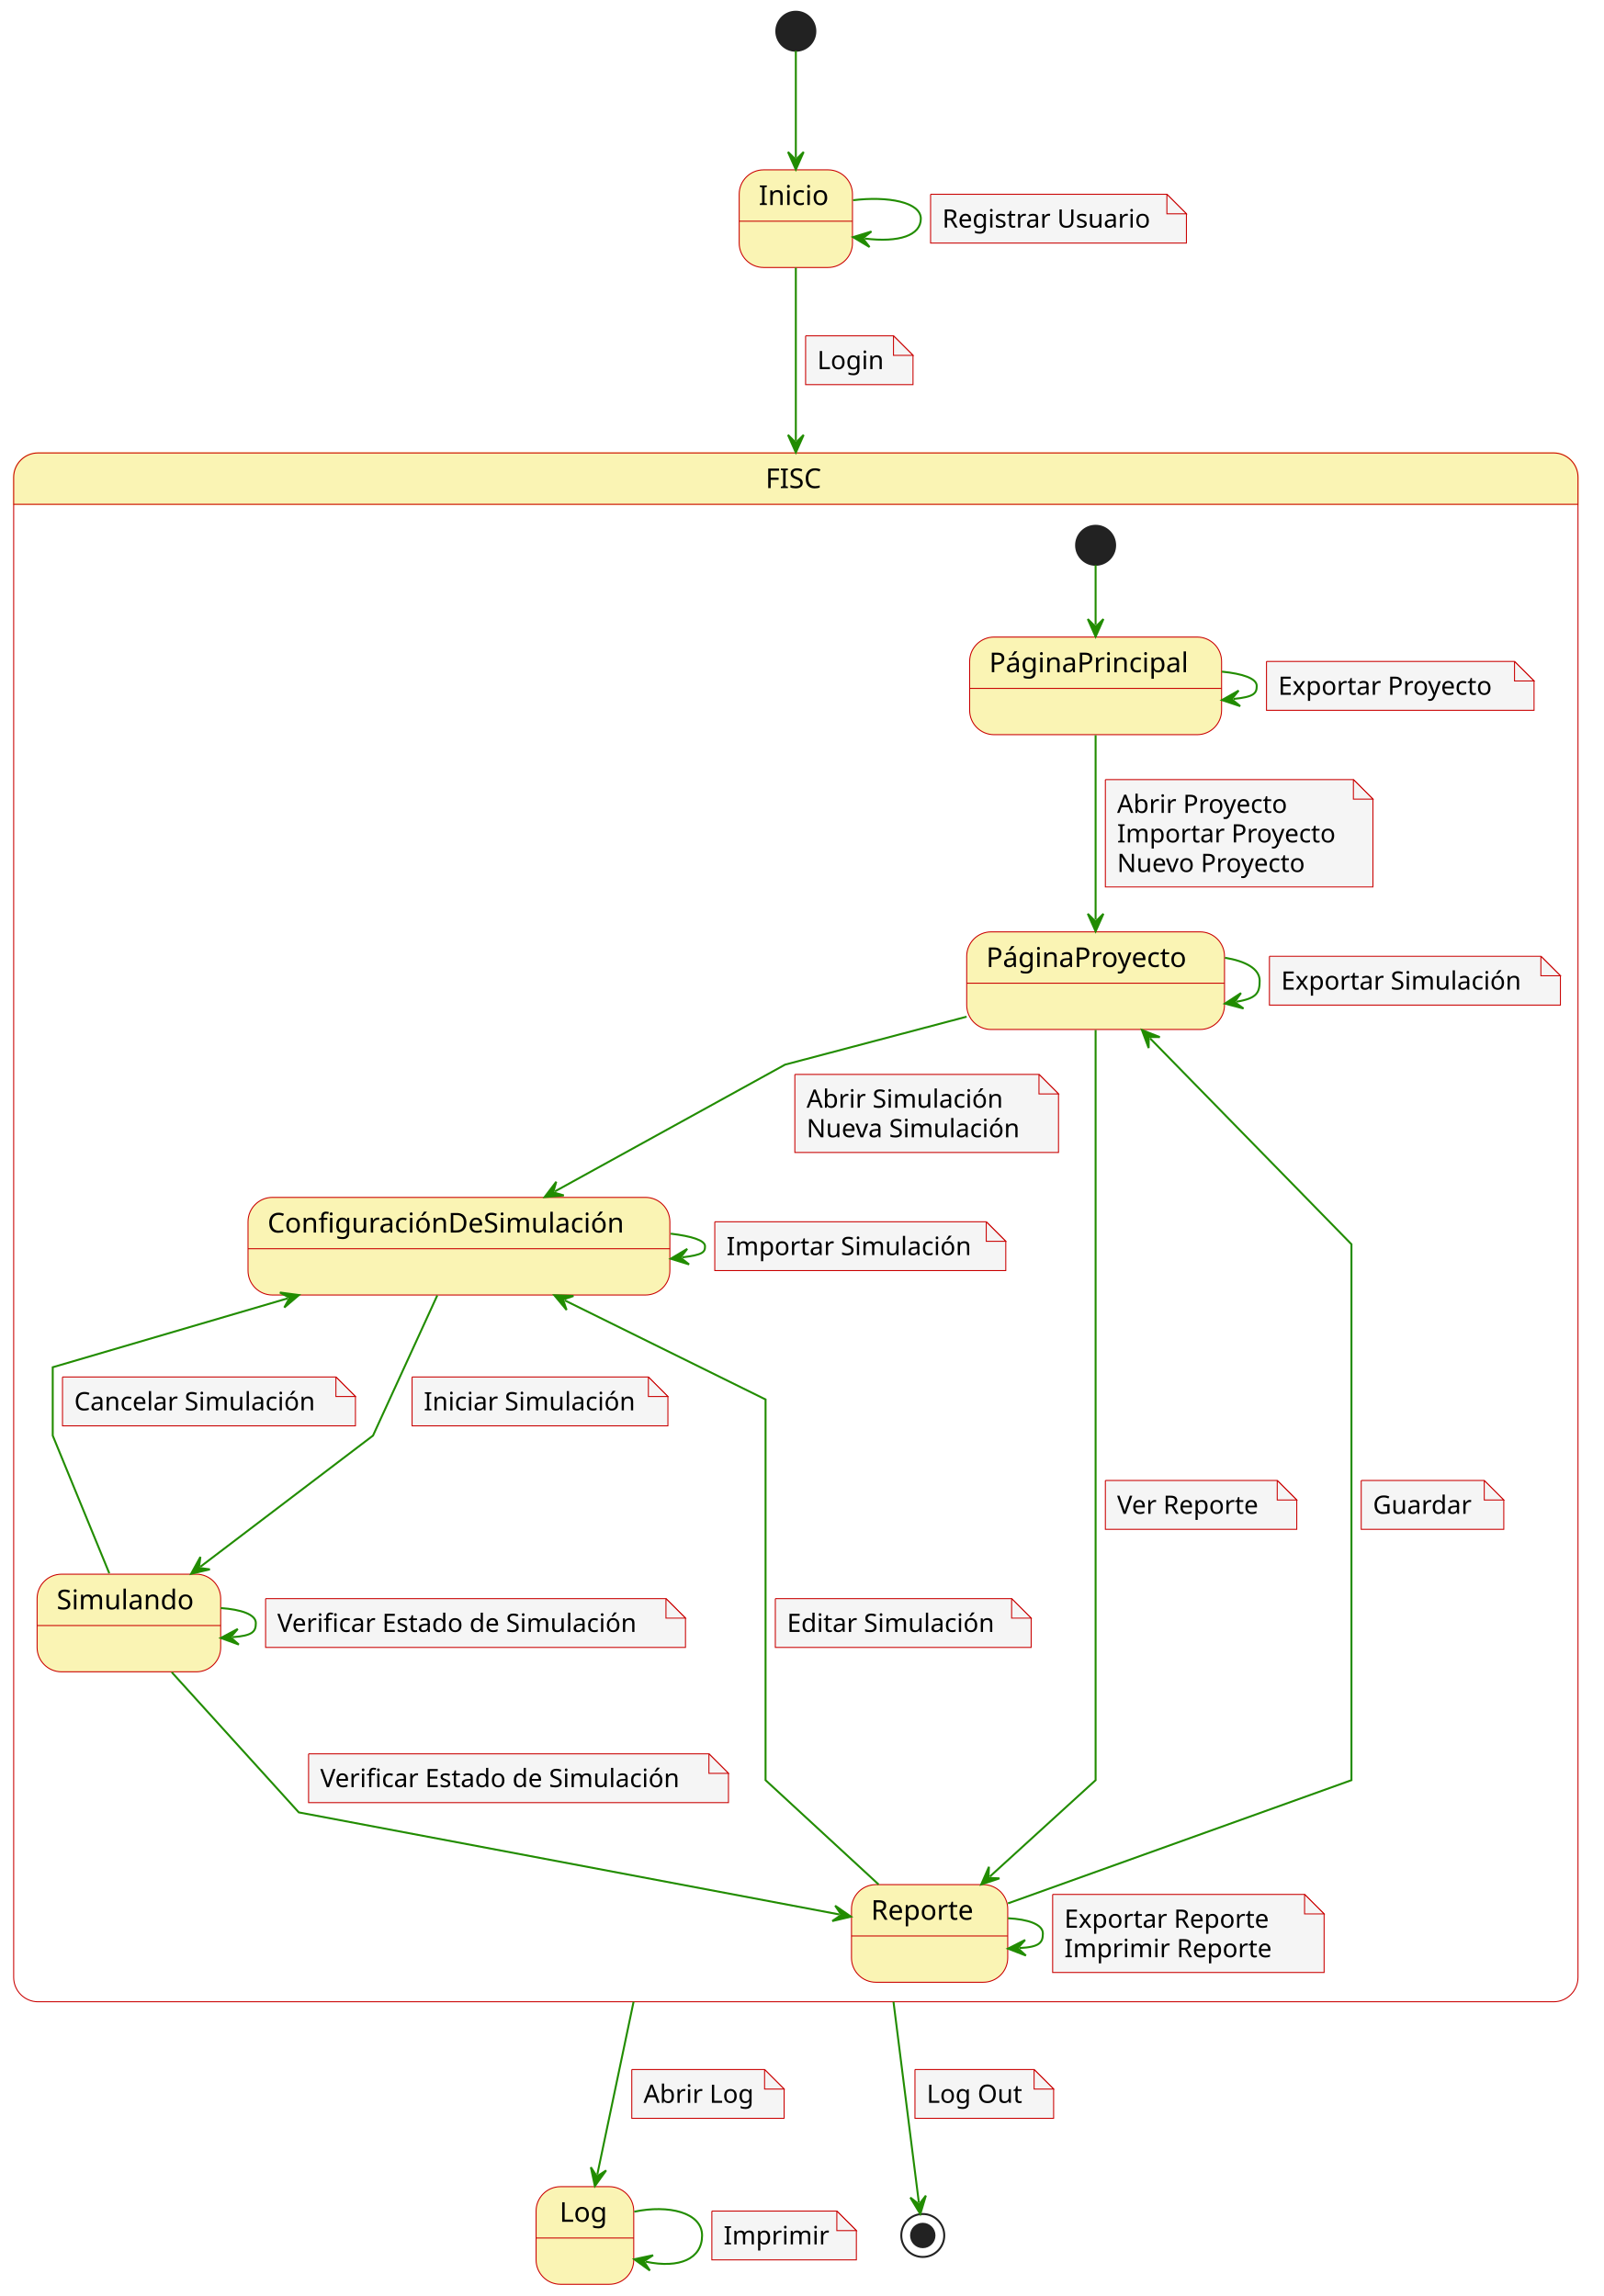
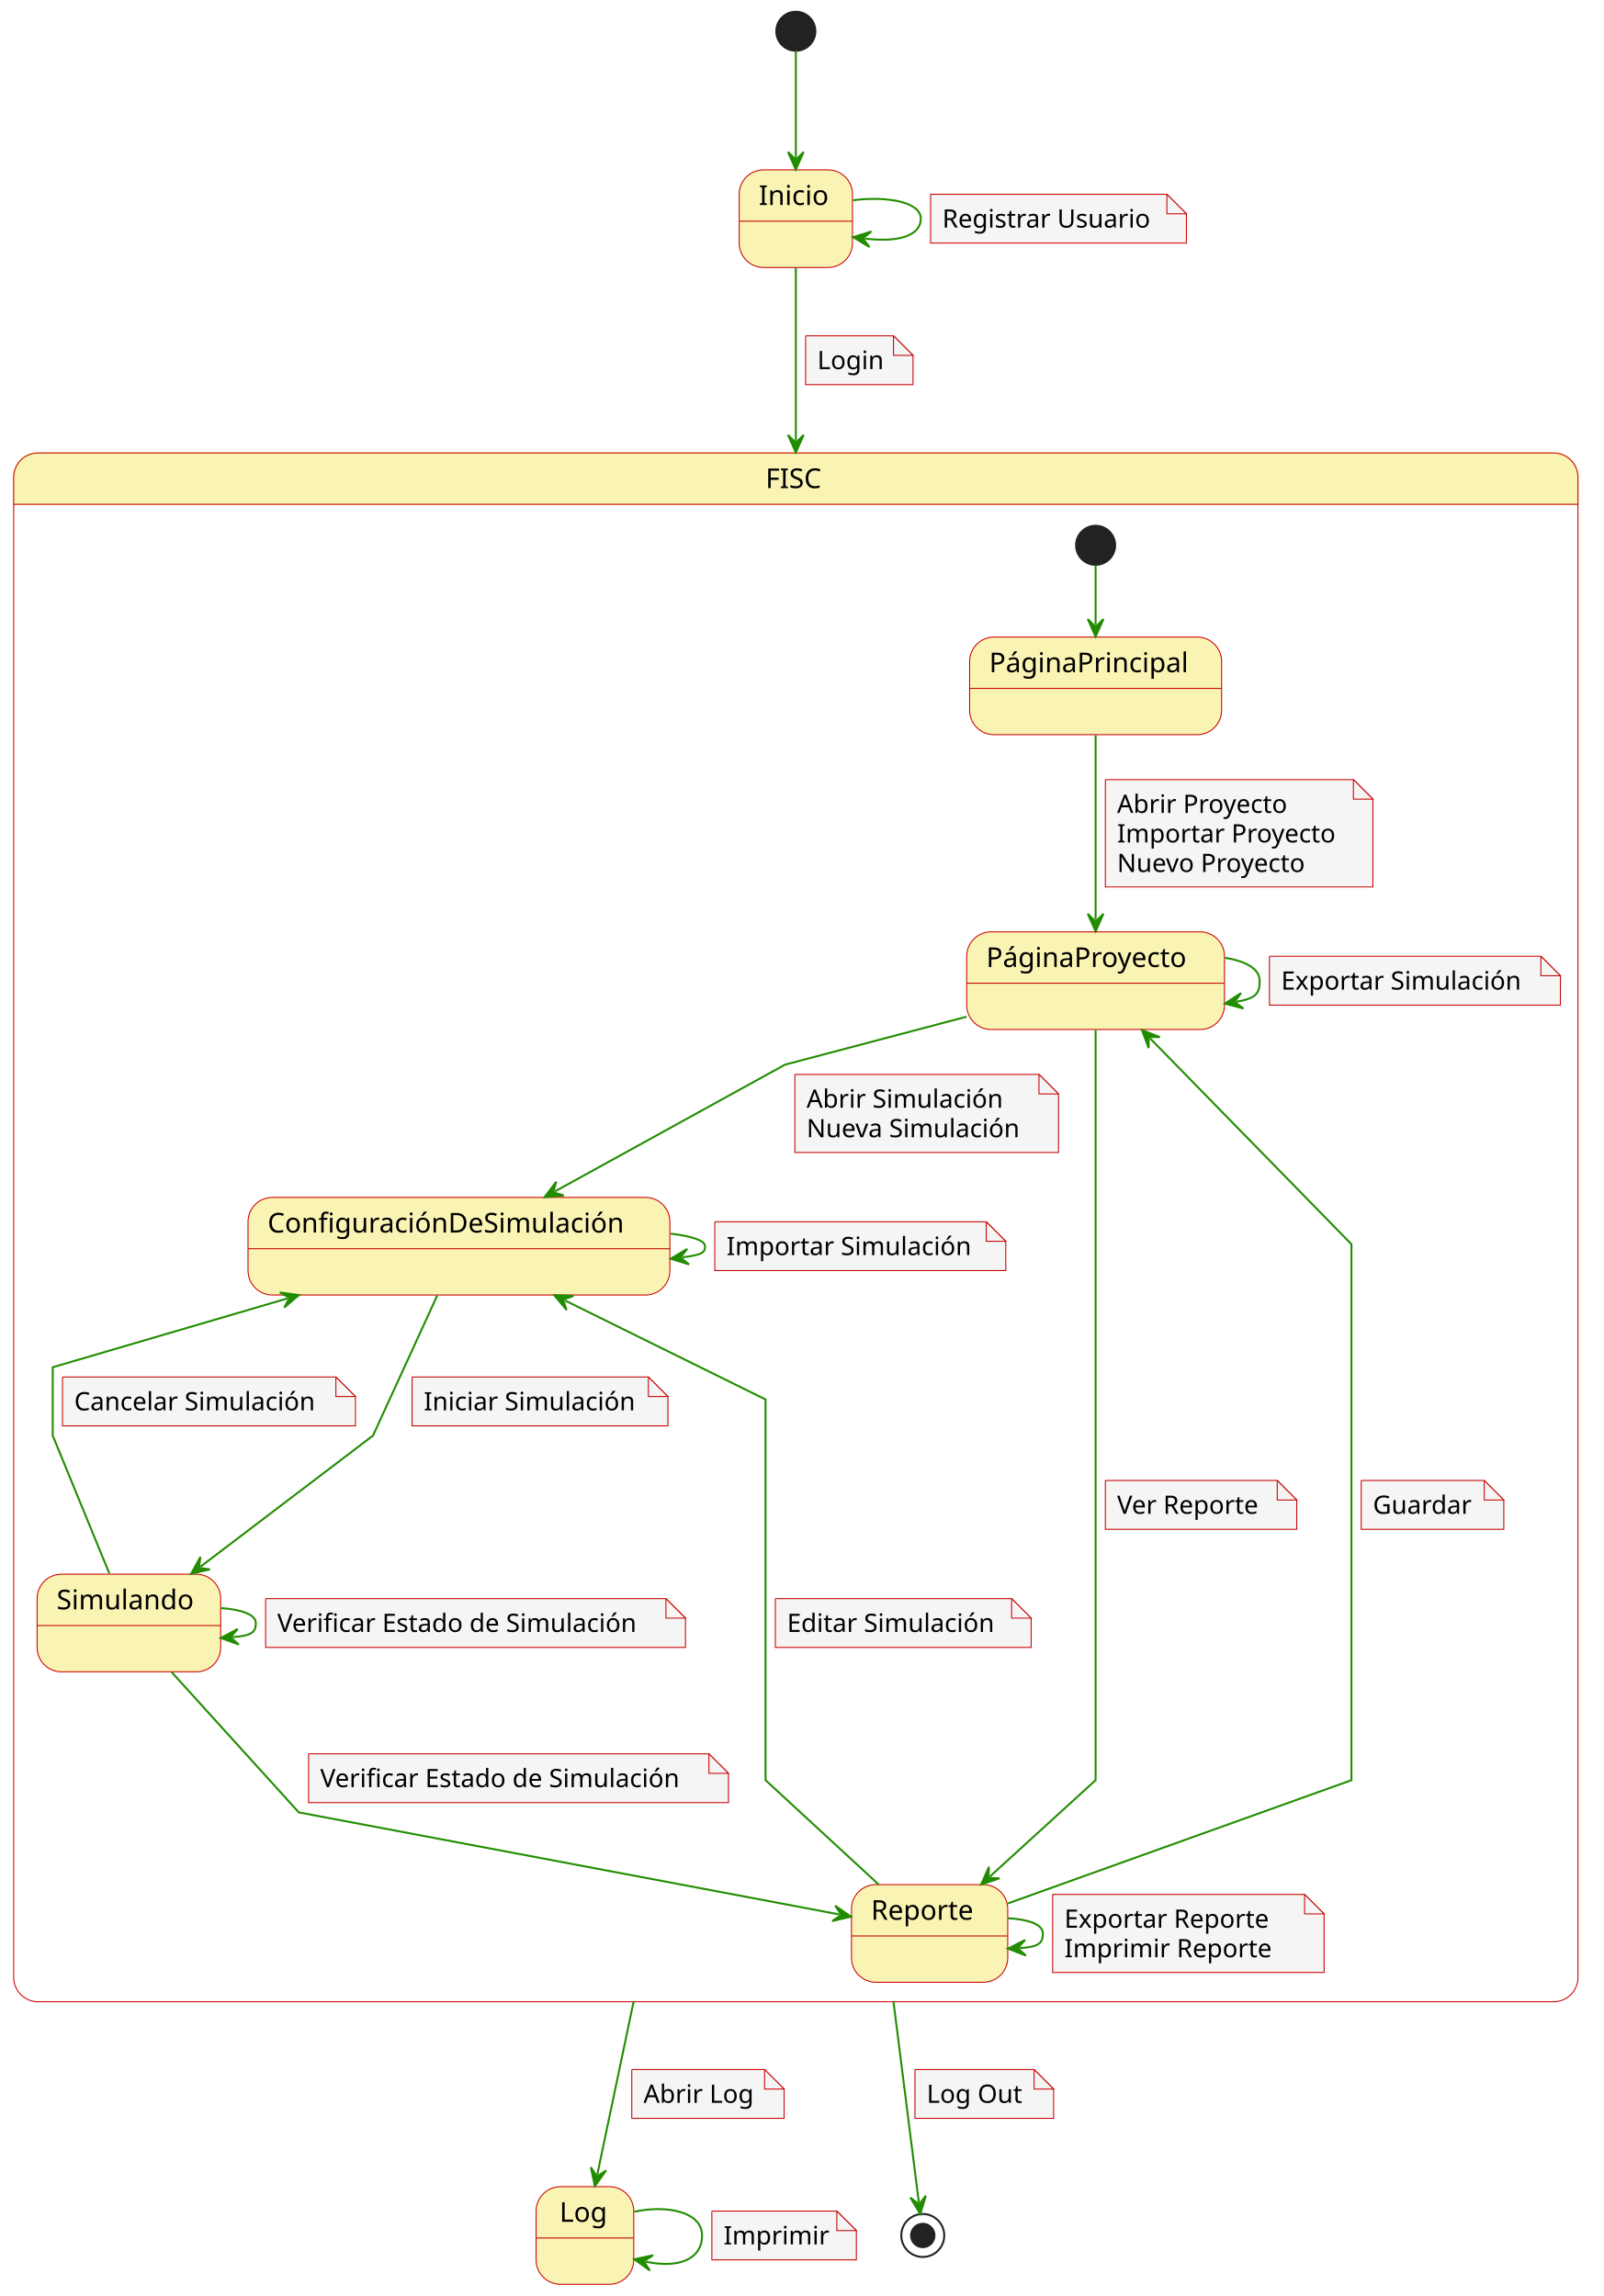
<svg xmlns="http://www.w3.org/2000/svg" contentStyleType="text/css" height="1176px" preserveAspectRatio="none" style="width:821px;height:1176px;background:#FFFFFF;" version="1.1" viewBox="0 0 821 1176" width="821px" zoomAndPan="magnify">
  <defs />
  <g>
    <ellipse cx="407.5" cy="16" fill="#222222" rx="10" ry="10" style="stroke:#222222;stroke-width:1.0;" />
    <g id="Inicio">
      <rect fill="#FAF4B4" height="50" rx="12.5" ry="12.5" style="stroke:#C90000;stroke-width:0.5;" width="58" x="378.5" y="87" />
      <line style="stroke:#C90000;stroke-width:0.5;" x1="378.5" x2="436.5" y1="113.297" y2="113.297" />
      <text fill="#000000" font-family="sans-serif" font-size="14" lengthAdjust="spacing" textLength="38" x="388.5" y="104.995">Inicio</text>
    </g>
    <path d="M19.5,232 L795.5,232 A12.5,12.5 0 0 1 808,244.5 L808,258.297 L7,258.297 L7,244.5 A12.5,12.5 0 0 1 19.5,232 " fill="#FAF4B4" style="stroke:#FAF4B4;stroke-width:1.0;" />
    <rect fill="none" height="793.297" rx="12.5" ry="12.5" style="stroke:#C90000;stroke-width:0.5;" width="801" x="7" y="232" />
    <line style="stroke:#C90000;stroke-width:0.5;" x1="7" x2="808" y1="258.297" y2="258.297" />
    <text fill="#000000" font-family="sans-serif" font-size="14" lengthAdjust="spacing" textLength="31" x="392" y="249.995">FISC</text>
    <ellipse cx="561" cy="279.297" fill="#222222" rx="10" ry="10" style="stroke:#222222;stroke-width:1.0;" />
    <g id="FISC.PáginaPrincipal">
      <rect fill="#FAF4B4" height="50" rx="12.5" ry="12.5" style="stroke:#C90000;stroke-width:0.5;" width="129" x="496.5" y="326.297" />
      <line style="stroke:#C90000;stroke-width:0.5;" x1="496.5" x2="625.5" y1="352.594" y2="352.594" />
      <text fill="#000000" font-family="sans-serif" font-size="14" lengthAdjust="spacing" textLength="109" x="506.5" y="344.292">PáginaPrincipal</text>
    </g>
    <g id="FISC.PáginaProyecto">
      <rect fill="#FAF4B4" height="50" rx="12.5" ry="12.5" style="stroke:#C90000;stroke-width:0.5;" width="132" x="495" y="477.297" />
      <line style="stroke:#C90000;stroke-width:0.5;" x1="495" x2="627" y1="503.594" y2="503.594" />
      <text fill="#000000" font-family="sans-serif" font-size="14" lengthAdjust="spacing" textLength="112" x="505" y="495.292">PáginaProyecto</text>
    </g>
    <g id="FISC.ConfiguraciónDeSimulación">
      <rect fill="#FAF4B4" height="50" rx="12.5" ry="12.5" style="stroke:#C90000;stroke-width:0.5;" width="216" x="127" y="613.297" />
      <line style="stroke:#C90000;stroke-width:0.5;" x1="127" x2="343" y1="639.594" y2="639.594" />
      <text fill="#000000" font-family="sans-serif" font-size="14" lengthAdjust="spacing" textLength="196" x="137" y="631.292">ConfiguraciónDeSimulación</text>
    </g>
    <g id="FISC.Reporte">
      <rect fill="#FAF4B4" height="50" rx="12.5" ry="12.5" style="stroke:#C90000;stroke-width:0.5;" width="80" x="436" y="965.297" />
      <line style="stroke:#C90000;stroke-width:0.5;" x1="436" x2="516" y1="991.594" y2="991.594" />
      <text fill="#000000" font-family="sans-serif" font-size="14" lengthAdjust="spacing" textLength="60" x="446" y="983.292">Reporte</text>
    </g>
    <g id="FISC.Simulando">
      <rect fill="#FAF4B4" height="50" rx="12.5" ry="12.5" style="stroke:#C90000;stroke-width:0.5;" width="94" x="19" y="806.297" />
      <line style="stroke:#C90000;stroke-width:0.5;" x1="19" x2="113" y1="832.594" y2="832.594" />
      <text fill="#000000" font-family="sans-serif" font-size="14" lengthAdjust="spacing" textLength="74" x="29" y="824.292">Simulando</text>
    </g>
    <g id="link_*start*FISC_PáginaPrincipal">
      <path d="M561,289.448 C561,298.713 561,307.438 561,320.081 " fill="none" id="*start*FISC-to-PáginaPrincipal" style="stroke:#218C00;stroke-width:1.0;" />
      <polygon fill="#218C00" points="561,326.081,565,317.081,561,321.081,557,317.081,561,326.081" style="stroke:#218C00;stroke-width:1.0;" />
    </g>
    <g id="link_PáginaPrincipal_PáginaProyecto">
      <path d="M561,376.568 C561,404.276 561,443.333 561,471.036 " fill="none" id="PáginaPrincipal-to-PáginaProyecto" style="stroke:#218C00;stroke-width:1.0;" />
      <polygon fill="#218C00" points="561,477.036,565,468.036,561,472.036,557,468.036,561,477.036" style="stroke:#218C00;stroke-width:1.0;" />
      <path d="M566,399.297 L566,454.297 L703,454.297 L703,409.297 L693,399.297 L566,399.297 " fill="#F5F5F5" style="stroke:#C90000;stroke-width:0.5;" />
      <path d="M693,399.297 L693,409.297 L703,409.297 L693,399.297 " fill="#F5F5F5" style="stroke:#C90000;stroke-width:0.5;" />
      <text fill="#000000" font-family="sans-serif" font-size="13" lengthAdjust="spacing" textLength="91" x="572" y="416.364">Abrir Proyecto</text>
      <text fill="#000000" font-family="sans-serif" font-size="13" lengthAdjust="spacing" textLength="116" x="572" y="431.497">Importar Proyecto</text>
      <text fill="#000000" font-family="sans-serif" font-size="13" lengthAdjust="spacing" textLength="102" x="572" y="446.629">Nuevo Proyecto</text>
-     </g>
-     <g id="link_PáginaPrincipal_PáginaPrincipal">
-       <path d="M625.68,344.011 C636.241,345.054 643.5,347.483 643.5,351.297 C643.5,355.111 642.212,356.95 631.651,357.993 " fill="none" id="PáginaPrincipal-to-PáginaPrincipal" style="stroke:#218C00;stroke-width:1.0;" />
-       <polygon fill="#218C00" points="625.68,358.583,635.03,361.679,630.656,358.091,634.243,353.718,625.68,358.583" style="stroke:#218C00;stroke-width:1.0;" />
-       <path d="M648.5,338.797 L648.5,363.797 L785.5,363.797 L785.5,348.797 L775.5,338.797 L648.5,338.797 " fill="#F5F5F5" style="stroke:#C90000;stroke-width:0.5;" />
-       <path d="M775.5,338.797 L775.5,348.797 L785.5,348.797 L775.5,338.797 " fill="#F5F5F5" style="stroke:#C90000;stroke-width:0.5;" />
-       <text fill="#000000" font-family="sans-serif" font-size="13" lengthAdjust="spacing" textLength="116" x="654.5" y="355.864">Exportar Proyecto</text>
    </g>
    <g id="link_PáginaProyecto_ConfiguraciónDeSimulación">
      <path d="M494.951,520.744 C451.266,532.283 402,545.297 402,545.297 C402,545.297 333.612,582.972 284.132,610.23 " fill="none" id="PáginaProyecto-to-ConfiguraciónDeSimulación" style="stroke:#218C00;stroke-width:1.0;" />
      <polygon fill="#218C00" points="278.877,613.125,288.69,612.286,283.256,610.712,284.83,605.279,278.877,613.125" style="stroke:#218C00;stroke-width:1.0;" />
      <path d="M407,550.297 L407,590.297 L542,590.297 L542,560.297 L532,550.297 L407,550.297 " fill="#F5F5F5" style="stroke:#C90000;stroke-width:0.5;" />
      <path d="M532,550.297 L532,560.297 L542,560.297 L532,550.297 " fill="#F5F5F5" style="stroke:#C90000;stroke-width:0.5;" />
      <text fill="#000000" font-family="sans-serif" font-size="13" lengthAdjust="spacing" textLength="103" x="413" y="567.364">Abrir Simulación</text>
      <text fill="#000000" font-family="sans-serif" font-size="13" lengthAdjust="spacing" textLength="114" x="413" y="582.497">Nueva Simulación</text>
    </g>
    <g id="link_PáginaProyecto_Reporte">
      <path d="M561,527.563 C561,566.179 561,637.297 561,637.297 C561,637.297 561,637.297 561,911.797 C561,911.797 531.815,938.407 506.863,961.158 " fill="none" id="PáginaProyecto-to-Reporte" style="stroke:#218C00;stroke-width:1.0;" />
      <polygon fill="#218C00" points="502.429,965.2,511.775,962.092,506.124,961.831,506.385,956.181,502.429,965.2" style="stroke:#218C00;stroke-width:1.0;" />
      <path d="M566,758.297 L566,783.297 L664,783.297 L664,768.297 L654,758.297 L566,758.297 " fill="#F5F5F5" style="stroke:#C90000;stroke-width:0.5;" />
      <path d="M654,758.297 L654,768.297 L664,768.297 L654,758.297 " fill="#F5F5F5" style="stroke:#C90000;stroke-width:0.5;" />
      <text fill="#000000" font-family="sans-serif" font-size="13" lengthAdjust="spacing" textLength="77" x="572" y="775.364">Ver Reporte</text>
    </g>
    <g id="link_PáginaProyecto_PáginaProyecto">
      <path d="M627.201,490.556 C637.768,492.274 645,496.188 645,502.297 C645,508.406 643.69,511.357 633.123,513.075 " fill="none" id="PáginaProyecto-to-PáginaProyecto" style="stroke:#218C00;stroke-width:1.0;" />
      <polygon fill="#218C00" points="627.201,514.038,636.726,516.542,632.136,513.236,635.442,508.645,627.201,514.038" style="stroke:#218C00;stroke-width:1.0;" />
      <path d="M650,489.797 L650,514.797 L799,514.797 L799,499.797 L789,489.797 L650,489.797 " fill="#F5F5F5" style="stroke:#C90000;stroke-width:0.5;" />
      <path d="M789,489.797 L789,499.797 L799,499.797 L789,489.797 " fill="#F5F5F5" style="stroke:#C90000;stroke-width:0.5;" />
      <text fill="#000000" font-family="sans-serif" font-size="13" lengthAdjust="spacing" textLength="128" x="656" y="506.864">Exportar Simulación</text>
    </g>
    <g id="link_ConfiguraciónDeSimulación_Simulando">
      <path d="M223.897,663.522 C210.862,691.961 191,735.297 191,735.297 C191,735.297 139.678,774.302 102.643,802.448 " fill="none" id="ConfiguraciónDeSimulación-to-Simulando" style="stroke:#218C00;stroke-width:1.0;" />
      <polygon fill="#218C00" points="97.866,806.079,107.452,803.818,101.847,803.053,102.611,797.448,97.866,806.079" style="stroke:#218C00;stroke-width:1.0;" />
      <path d="M211,705.297 L211,730.297 L342,730.297 L342,715.297 L332,705.297 L211,705.297 " fill="#F5F5F5" style="stroke:#C90000;stroke-width:0.5;" />
      <path d="M332,705.297 L332,715.297 L342,715.297 L332,705.297 " fill="#F5F5F5" style="stroke:#C90000;stroke-width:0.5;" />
      <text fill="#000000" font-family="sans-serif" font-size="13" lengthAdjust="spacing" textLength="110" x="217" y="722.364">Iniciar Simulación</text>
    </g>
    <g id="link_ConfiguraciónDeSimulación_ConfiguraciónDeSimulación">
      <path d="M343.43,631.876 C354.17,633.163 361,635.303 361,638.297 C361,641.291 360.127,642.717 349.387,644.004 " fill="none" id="ConfiguraciónDeSimulación-to-ConfiguraciónDeSimulación" style="stroke:#218C00;stroke-width:1.0;" />
      <polygon fill="#218C00" points="343.43,644.718,352.842,647.619,348.394,644.123,351.89,639.676,343.43,644.718" style="stroke:#218C00;stroke-width:1.0;" />
      <path d="M366,625.797 L366,650.797 L515,650.797 L515,635.797 L505,625.797 L366,625.797 " fill="#F5F5F5" style="stroke:#C90000;stroke-width:0.5;" />
      <path d="M505,625.797 L505,635.797 L515,635.797 L505,625.797 " fill="#F5F5F5" style="stroke:#C90000;stroke-width:0.5;" />
      <text fill="#000000" font-family="sans-serif" font-size="13" lengthAdjust="spacing" textLength="128" x="372" y="642.864">Importar Simulación</text>
    </g>
    <g id="link_Simulando_ConfiguraciónDeSimulación">
      <path d="M55.956,805.832 C44.401,777.684 27,735.297 27,735.297 C27,735.297 27,700.297 27,700.297 C27,700.297 89.128,682.076 147.333,665.006 " fill="none" id="Simulando-to-ConfiguraciónDeSimulación" style="stroke:#218C00;stroke-width:1.0;" />
      <polygon fill="#218C00" points="153.091,663.318,143.329,662.012,148.293,664.725,145.58,669.689,153.091,663.318" style="stroke:#218C00;stroke-width:1.0;" />
      <path d="M32,705.297 L32,730.297 L182,730.297 L182,715.297 L172,705.297 L32,705.297 " fill="#F5F5F5" style="stroke:#C90000;stroke-width:0.5;" />
      <path d="M172,705.297 L172,715.297 L182,715.297 L172,705.297 " fill="#F5F5F5" style="stroke:#C90000;stroke-width:0.5;" />
      <text fill="#000000" font-family="sans-serif" font-size="13" lengthAdjust="spacing" textLength="129" x="38" y="722.364">Cancelar Simulación</text>
    </g>
    <g id="link_Simulando_Simulando">
      <path d="M113.035,823.634 C123.43,824.354 131,826.908 131,831.297 C131,835.686 129.416,837.825 119.021,838.545 " fill="none" id="Simulando-to-Simulando" style="stroke:#218C00;stroke-width:1.0;" />
      <polygon fill="#218C00" points="113.035,838.96,122.29,842.328,118.023,838.614,121.738,834.347,113.035,838.96" style="stroke:#218C00;stroke-width:1.0;" />
      <path d="M136,818.797 L136,843.797 L351,843.797 L351,828.797 L341,818.797 L136,818.797 " fill="#F5F5F5" style="stroke:#C90000;stroke-width:0.5;" />
      <path d="M341,818.797 L341,828.797 L351,828.797 L341,818.797 " fill="#F5F5F5" style="stroke:#C90000;stroke-width:0.5;" />
      <text fill="#000000" font-family="sans-serif" font-size="13" lengthAdjust="spacing" textLength="194" x="142" y="835.864">Verificar Estado de Simulación</text>
    </g>
    <g id="link_Simulando_Reporte">
      <path d="M87.954,856.522 C113.727,884.961 153,928.297 153,928.297 C153,928.297 343.263,964.229 429.849,980.581 " fill="none" id="Simulando-to-Reporte" style="stroke:#218C00;stroke-width:1.0;" />
      <polygon fill="#218C00" points="435.745,981.694,427.644,976.094,430.832,980.767,426.159,983.955,435.745,981.694" style="stroke:#218C00;stroke-width:1.0;" />
      <path d="M158,898.297 L158,923.297 L373,923.297 L373,908.297 L363,898.297 L158,898.297 " fill="#F5F5F5" style="stroke:#C90000;stroke-width:0.5;" />
      <path d="M363,898.297 L363,908.297 L373,908.297 L363,898.297 " fill="#F5F5F5" style="stroke:#C90000;stroke-width:0.5;" />
      <text fill="#000000" font-family="sans-serif" font-size="13" lengthAdjust="spacing" textLength="194" x="164" y="915.364">Verificar Estado de Simulación</text>
    </g>
    <g id="link_Reporte_Reporte">
      <path d="M516.119,982.516 C526.332,983.028 534,985.621 534,990.297 C534,994.973 532.324,997.266 522.111,997.778 " fill="none" id="Reporte-to-Reporte" style="stroke:#218C00;stroke-width:1.0;" />
      <polygon fill="#218C00" points="516.119,998.078,525.308,1001.623,521.113,997.828,524.908,993.633,516.119,998.078" style="stroke:#218C00;stroke-width:1.0;" />
      <path d="M539,970.297 L539,1010.297 L678,1010.297 L678,980.297 L668,970.297 L539,970.297 " fill="#F5F5F5" style="stroke:#C90000;stroke-width:0.5;" />
      <path d="M668,970.297 L668,980.297 L678,980.297 L668,970.297 " fill="#F5F5F5" style="stroke:#C90000;stroke-width:0.5;" />
      <text fill="#000000" font-family="sans-serif" font-size="13" lengthAdjust="spacing" textLength="110" x="545" y="987.364">Exportar Reporte</text>
      <text fill="#000000" font-family="sans-serif" font-size="13" lengthAdjust="spacing" textLength="108" x="545" y="1002.497">Imprimir Reporte</text>
    </g>
    <g id="link_Reporte_PáginaProyecto">
      <path d="M516.122,974.901 C578.587,952.489 692,911.797 692,911.797 C692,637.297 692,637.297 692,637.297 C692,637.297 626.668,570.469 588.917,531.853 " fill="none" id="Reporte-to-PáginaProyecto" style="stroke:#218C00;stroke-width:1.0;" />
      <polygon fill="#218C00" points="584.723,527.563,588.154,536.795,588.218,531.138,593.875,531.202,584.723,527.563" style="stroke:#218C00;stroke-width:1.0;" />
      <path d="M697,758.297 L697,783.297 L770,783.297 L770,768.297 L760,758.297 L697,758.297 " fill="#F5F5F5" style="stroke:#C90000;stroke-width:0.5;" />
      <path d="M760,758.297 L760,768.297 L770,768.297 L760,758.297 " fill="#F5F5F5" style="stroke:#C90000;stroke-width:0.5;" />
      <text fill="#000000" font-family="sans-serif" font-size="13" lengthAdjust="spacing" textLength="52" x="703" y="775.364">Guardar</text>
    </g>
    <g id="link_Reporte_ConfiguraciónDeSimulación">
      <path d="M449.882,965.2 C425.224,942.45 392,911.797 392,911.797 C392,716.797 392,716.797 392,716.797 C392,716.797 335.283,688.8 289.195,666.05 " fill="none" id="Reporte-to-ConfiguraciónDeSimulación" style="stroke:#218C00;stroke-width:1.0;" />
      <polygon fill="#218C00" points="283.815,663.394,290.115,670.964,288.298,665.607,293.656,663.791,283.815,663.394" style="stroke:#218C00;stroke-width:1.0;" />
      <path d="M397,818.797 L397,843.797 L528,843.797 L528,828.797 L518,818.797 L397,818.797 " fill="#F5F5F5" style="stroke:#C90000;stroke-width:0.5;" />
      <path d="M518,818.797 L518,828.797 L528,828.797 L518,818.797 " fill="#F5F5F5" style="stroke:#C90000;stroke-width:0.5;" />
      <text fill="#000000" font-family="sans-serif" font-size="13" lengthAdjust="spacing" textLength="110" x="403" y="835.864">Editar Simulación</text>
    </g>
    <g id="Log">
      <rect fill="#FAF4B4" height="50" rx="12.5" ry="12.5" style="stroke:#C90000;stroke-width:0.5;" width="50" x="274.5" y="1120" />
      <line style="stroke:#C90000;stroke-width:0.5;" x1="274.5" x2="324.5" y1="1146.297" y2="1146.297" />
      <text fill="#000000" font-family="sans-serif" font-size="14" lengthAdjust="spacing" textLength="26" x="286.5" y="1137.995">Log</text>
    </g>
    <ellipse cx="472.5" cy="1145" fill="none" rx="11" ry="11" style="stroke:#222222;stroke-width:1.0;" />
    <ellipse cx="472.5" cy="1145" fill="#222222" rx="6" ry="6" style="stroke:#222222;stroke-width:1.0;" />
    <g id="link_*start*_Inicio">
      <path d="M407.5,26.01 C407.5,39.89 407.5,60.97 407.5,80.84 " fill="none" id="*start*-to-Inicio" style="stroke:#218C00;stroke-width:1.0;" />
      <polygon fill="#218C00" points="407.5,86.84,411.5,77.84,407.5,81.84,403.5,77.84,407.5,86.84" style="stroke:#218C00;stroke-width:1.0;" />
    </g>
    <g id="link_Inicio_FISC">
      <path d="M407.5,137.13 C407.5,158.28 407.5,185.857 407.5,225.765 " fill="none" id="Inicio-to-FISC" style="stroke:#218C00;stroke-width:1.0;" />
      <polygon fill="#218C00" points="407.5,231.765,411.5,222.765,407.5,226.765,403.5,222.765,407.5,231.765" style="stroke:#218C00;stroke-width:1.0;" />
      <path d="M412.5,172 L412.5,197 L467.5,197 L467.5,182 L457.5,172 L412.5,172 " fill="#F5F5F5" style="stroke:#C90000;stroke-width:0.5;" />
      <path d="M457.5,172 L457.5,182 L467.5,182 L457.5,172 " fill="#F5F5F5" style="stroke:#C90000;stroke-width:0.5;" />
      <text fill="#000000" font-family="sans-serif" font-size="13" lengthAdjust="spacing" textLength="34" x="418.5" y="189.067">Login</text>
    </g>
    <g id="link_Inicio_Inicio">
      <path d="M436.793,102.55 C454.624,100.36 471.5,103.51 471.5,112 C471.5,120.49 460.579,124.371 442.748,122.181 " fill="none" id="Inicio-to-Inicio" style="stroke:#218C00;stroke-width:1.0;" />
      <polygon fill="#218C00" points="436.793,121.45,445.238,126.517,441.756,122.059,446.214,118.577,436.793,121.45" style="stroke:#218C00;stroke-width:1.0;" />
      <path d="M476.5,99.5 L476.5,124.5 L607.5,124.5 L607.5,109.5 L597.5,99.5 L476.5,99.5 " fill="#F5F5F5" style="stroke:#C90000;stroke-width:0.5;" />
      <path d="M597.5,99.5 L597.5,109.5 L607.5,109.5 L597.5,99.5 " fill="#F5F5F5" style="stroke:#C90000;stroke-width:0.5;" />
      <text fill="#000000" font-family="sans-serif" font-size="13" lengthAdjust="spacing" textLength="110" x="482.5" y="116.567">Registrar Usuario</text>
    </g>
    <g id="link_Log_Log">
      <path d="M324.778,1132.818 C342.273,1129.127 359.5,1133.188 359.5,1145 C359.5,1156.812 348.144,1162.112 330.649,1158.42 " fill="none" id="Log-to-Log" style="stroke:#218C00;stroke-width:1.0;" />
      <polygon fill="#218C00" points="324.778,1157.182,332.758,1162.954,329.67,1158.214,334.41,1155.126,324.778,1157.182" style="stroke:#218C00;stroke-width:1.0;" />
      <path d="M364.5,1132.5 L364.5,1157.5 L438.5,1157.5 L438.5,1142.5 L428.5,1132.5 L364.5,1132.5 " fill="#F5F5F5" style="stroke:#C90000;stroke-width:0.5;" />
      <path d="M428.5,1132.5 L428.5,1142.5 L438.5,1142.5 L428.5,1132.5 " fill="#F5F5F5" style="stroke:#C90000;stroke-width:0.5;" />
      <text fill="#000000" font-family="sans-serif" font-size="13" lengthAdjust="spacing" textLength="53" x="370.5" y="1149.567">Imprimir</text>
    </g>
    <g id="link_FISC_Log">
      <path d="M324.413,1025.317 C316.07,1065.065 310.28,1092.649 305.839,1113.804 " fill="none" id="FISC-to-Log" style="stroke:#218C00;stroke-width:1.0;" />
      <polygon fill="#218C00" points="304.606,1119.676,310.37,1111.69,305.633,1114.783,302.54,1110.046,304.606,1119.676" style="stroke:#218C00;stroke-width:1.0;" />
      <path d="M323.5,1060 L323.5,1085 L401.5,1085 L401.5,1070 L391.5,1060 L323.5,1060 " fill="#F5F5F5" style="stroke:#C90000;stroke-width:0.5;" />
      <path d="M391.5,1060 L391.5,1070 L401.5,1070 L391.5,1060 " fill="#F5F5F5" style="stroke:#C90000;stroke-width:0.5;" />
      <text fill="#000000" font-family="sans-serif" font-size="13" lengthAdjust="spacing" textLength="57" x="329.5" y="1077.067">Abrir Log</text>
    </g>
    <g id="link_FISC_*end*">
      <path d="M457.506,1025.317 C463.885,1075.807 468.229,1110.194 470.486,1128.062 " fill="none" id="FISC-to-*end*" style="stroke:#218C00;stroke-width:1.0;" />
      <polygon fill="#218C00" points="471.238,1134.014,474.079,1124.584,470.611,1129.054,466.142,1125.586,471.238,1134.014" style="stroke:#218C00;stroke-width:1.0;" />
      <path d="M468.5,1060 L468.5,1085 L539.5,1085 L539.5,1070 L529.5,1060 L468.5,1060 " fill="#F5F5F5" style="stroke:#C90000;stroke-width:0.5;" />
      <path d="M529.5,1060 L529.5,1070 L539.5,1070 L529.5,1060 " fill="#F5F5F5" style="stroke:#C90000;stroke-width:0.5;" />
      <text fill="#000000" font-family="sans-serif" font-size="13" lengthAdjust="spacing" textLength="50" x="474.5" y="1077.067">Log Out</text>
    </g>
  </g>
</svg>
